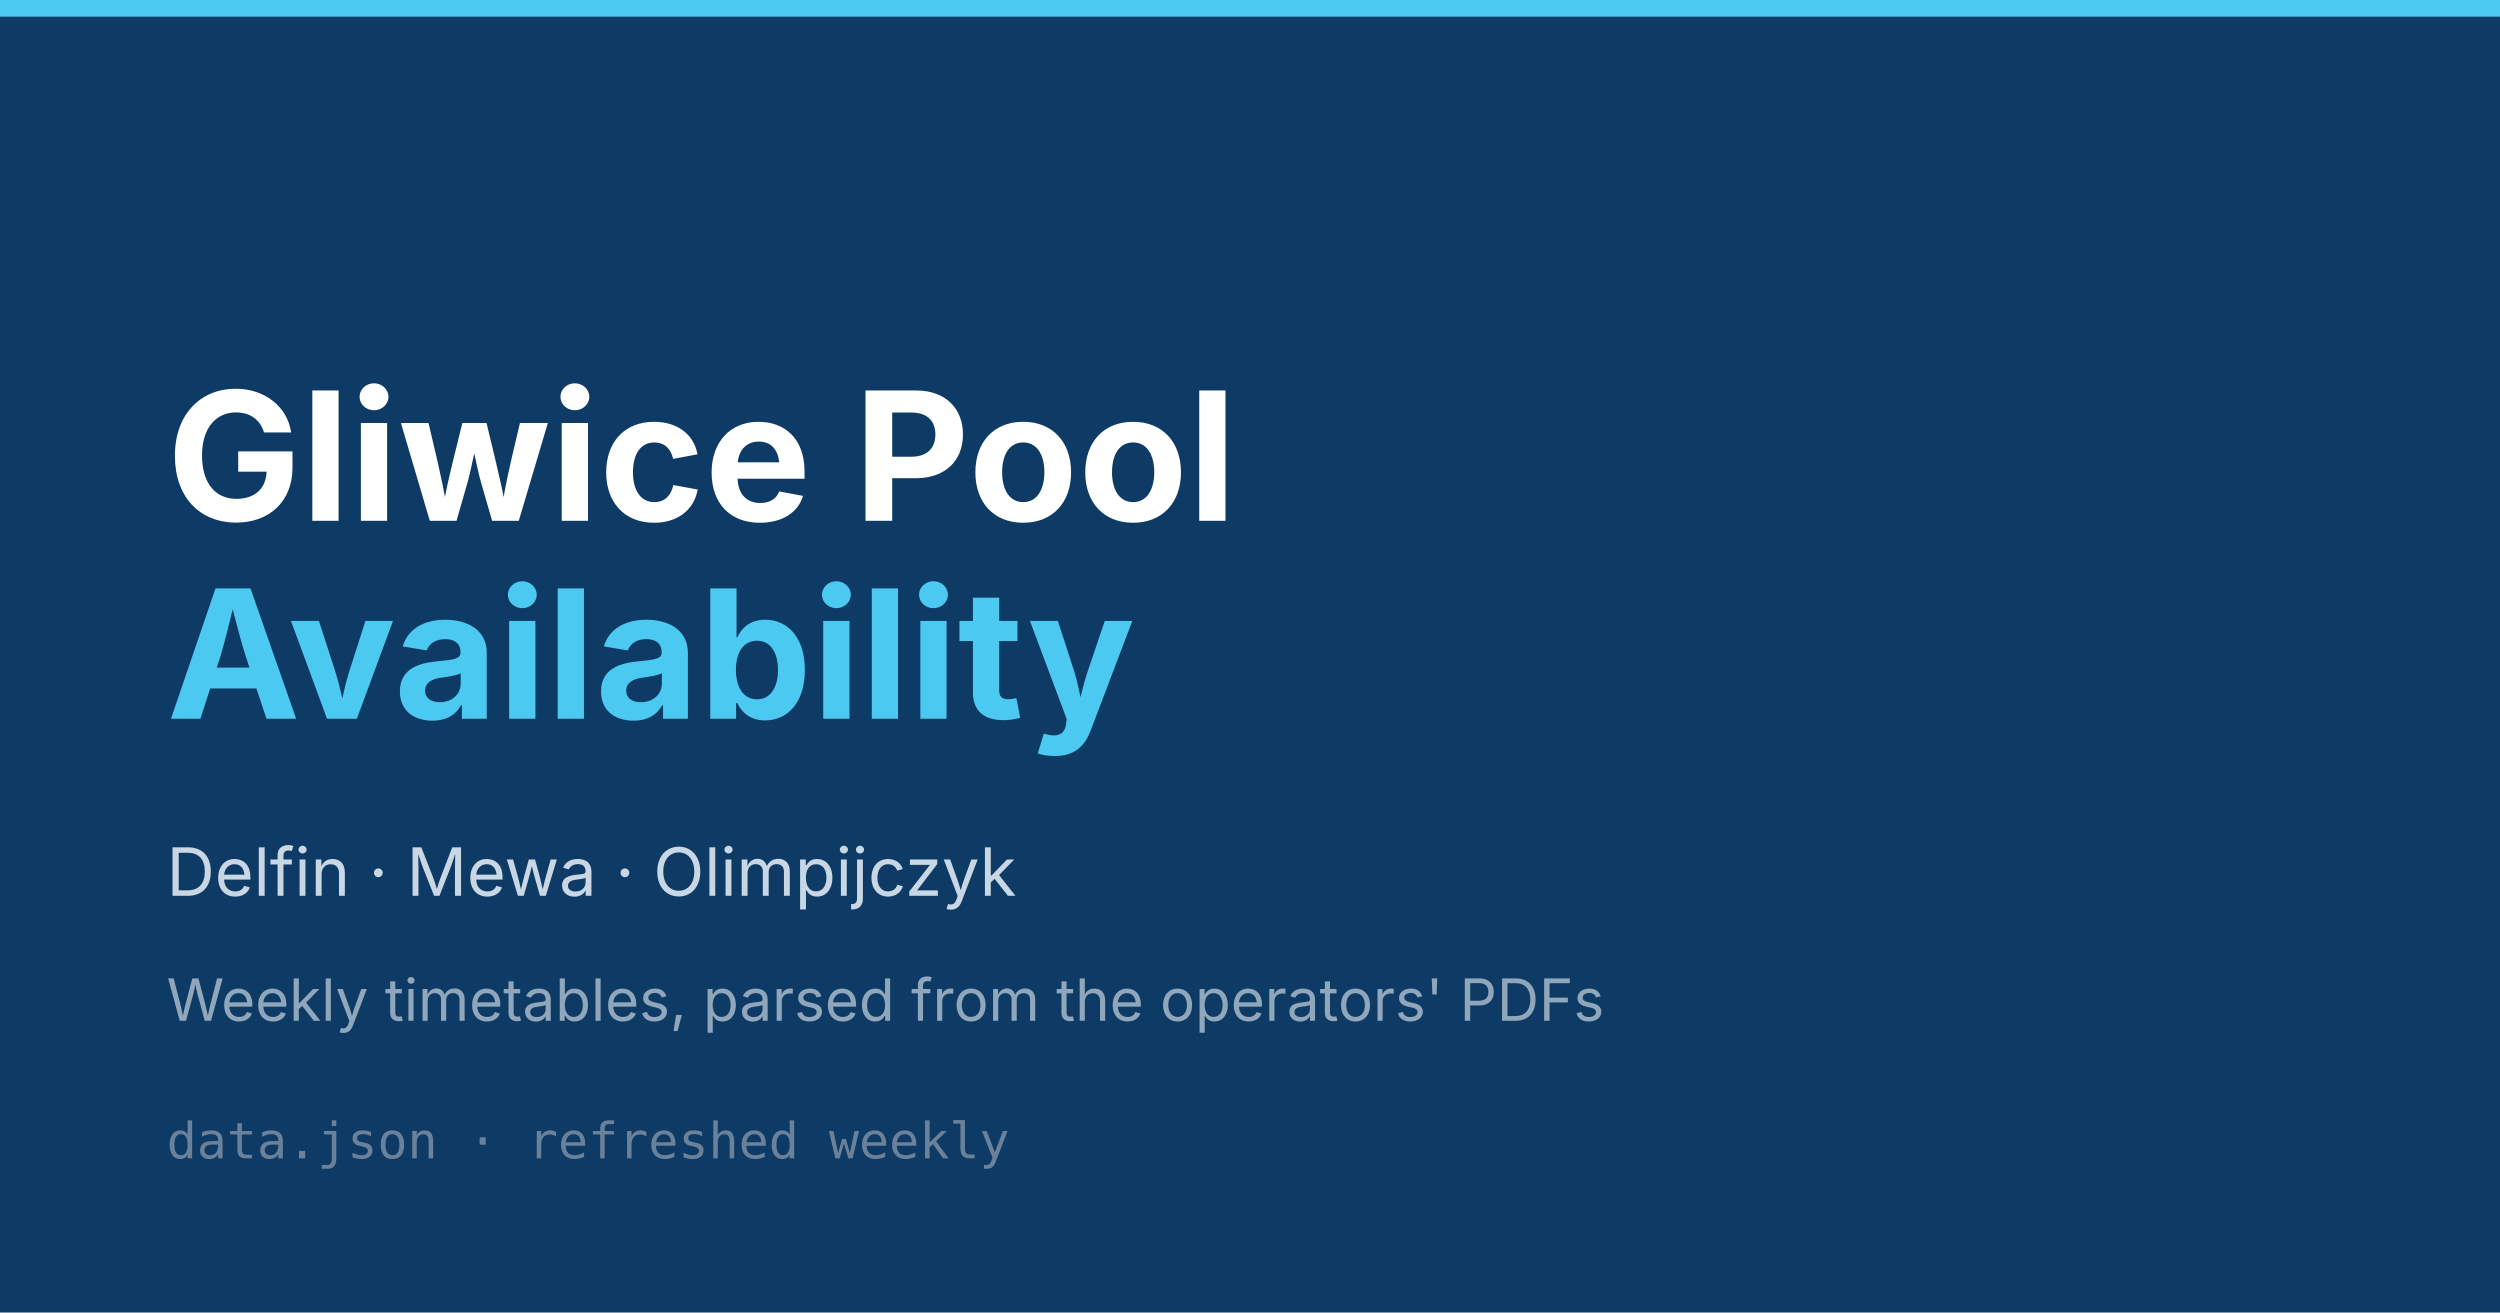
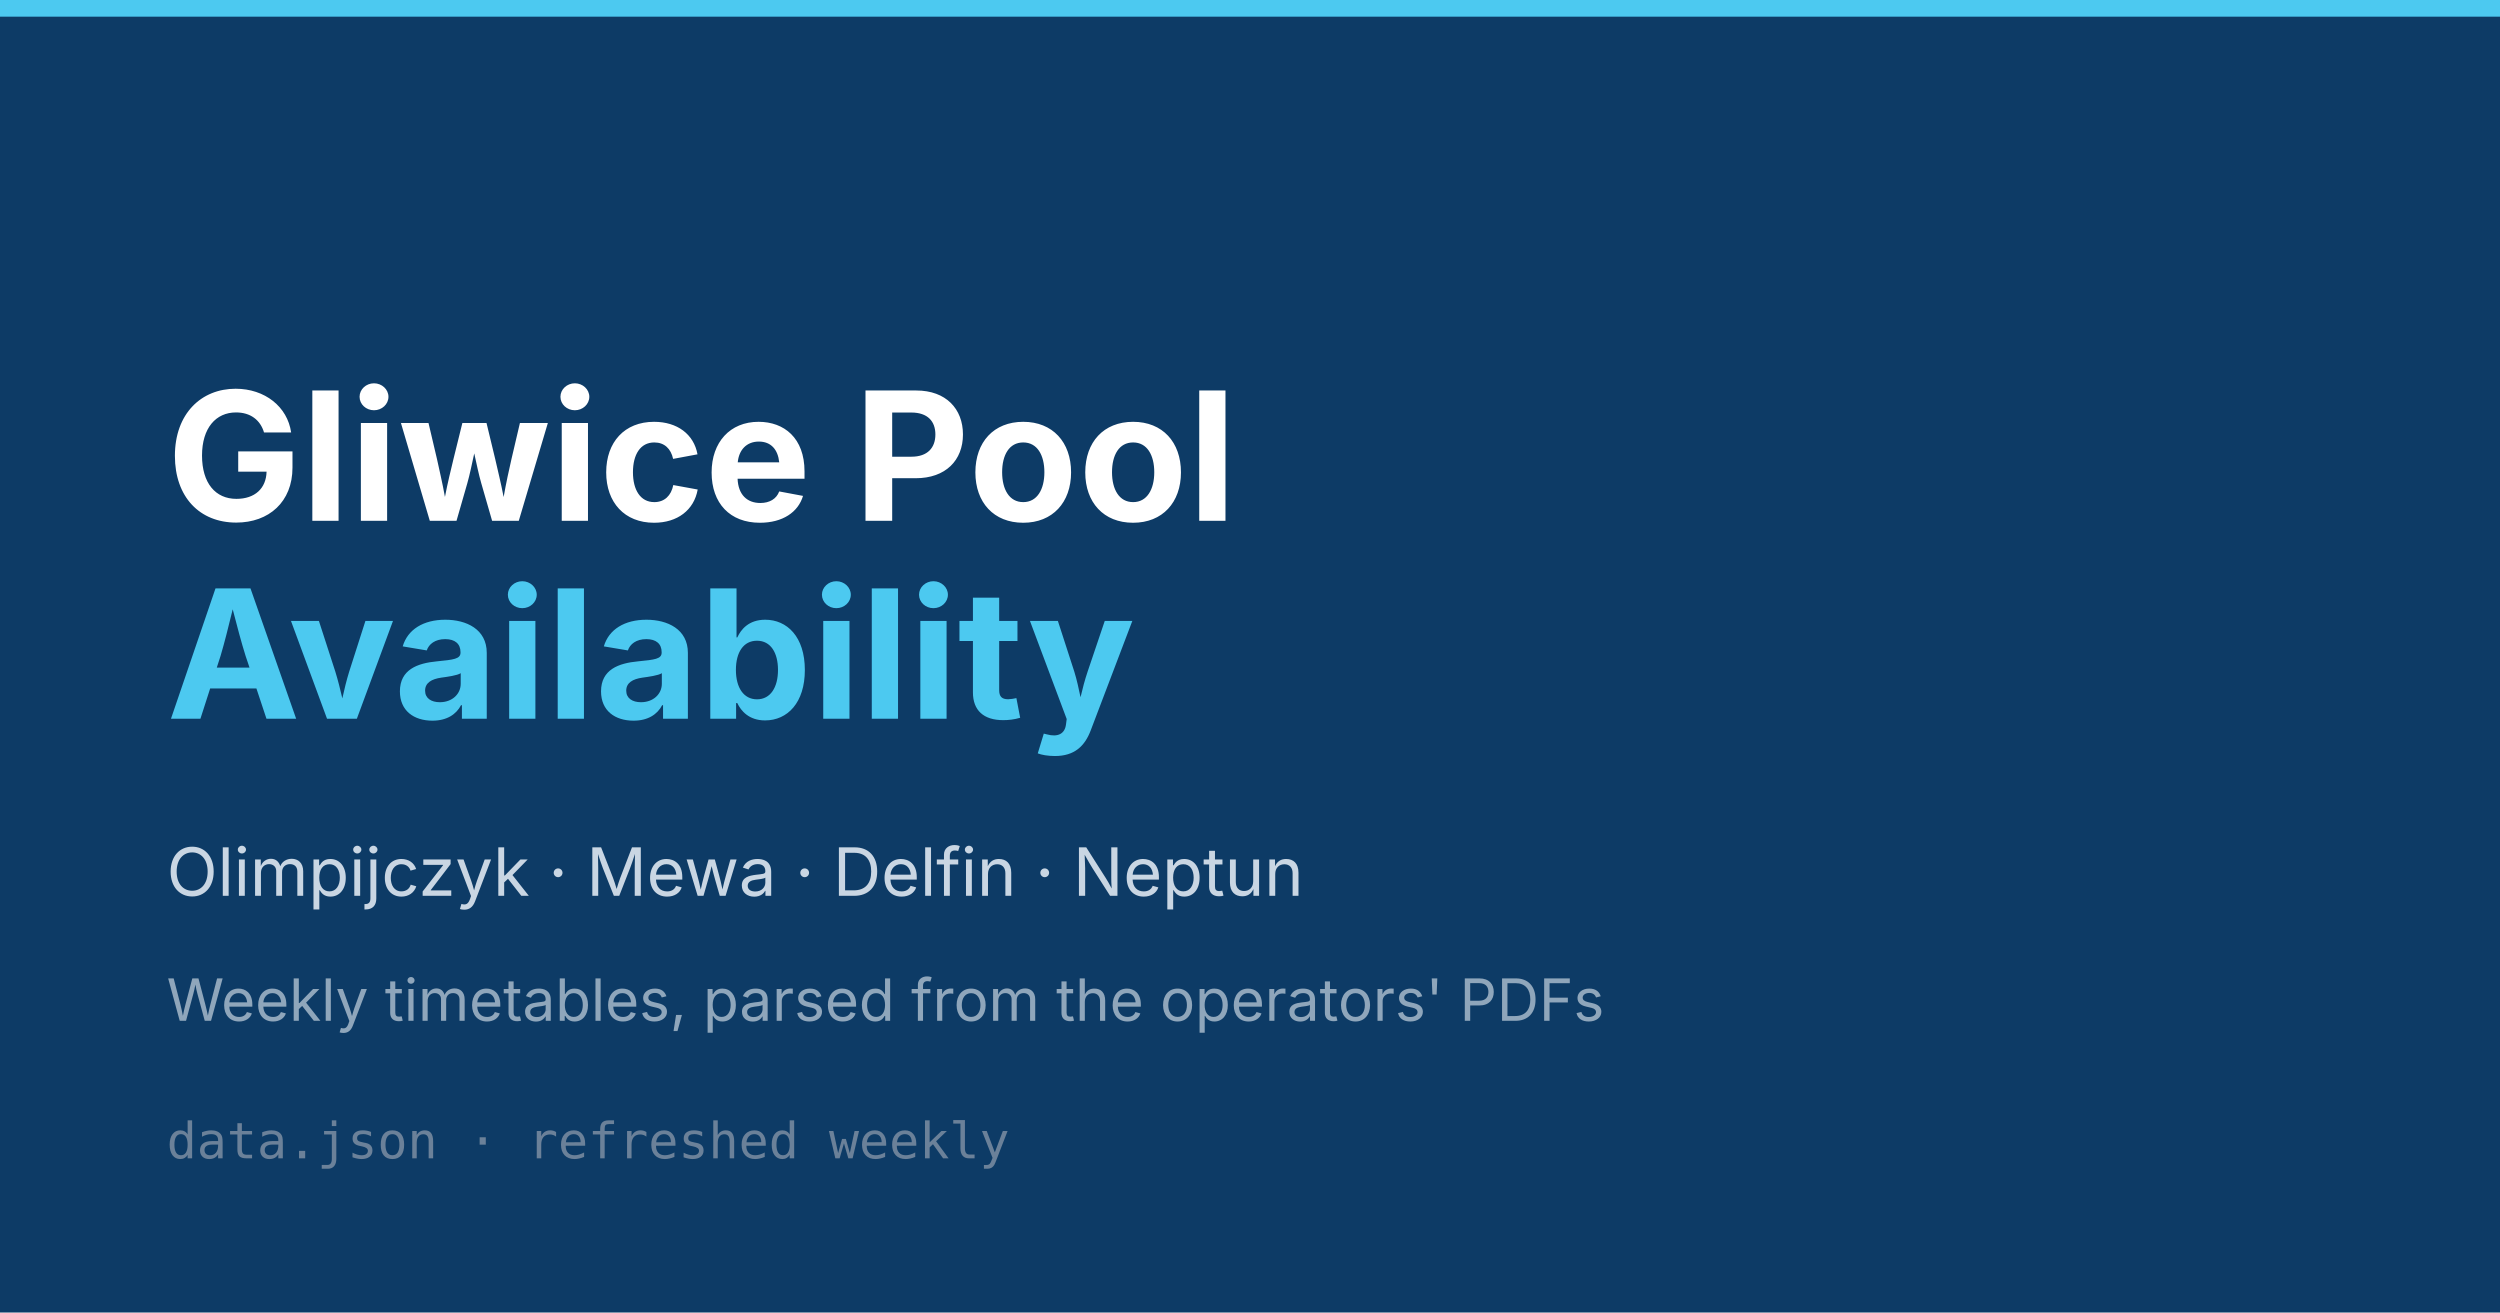
<svg xmlns="http://www.w3.org/2000/svg" width="1200" height="630" viewBox="0 0 1200 630" role="img" aria-label="Gliwice Pool Availability">
  <rect width="1200" height="630" fill="#0d3b66" />
  <rect x="0" y="0" width="1200" height="8" fill="#4cc9f0" />
  <text x="80" y="250" font-family="system-ui, -apple-system, Segoe UI, sans-serif" font-size="86" font-weight="700" fill="#ffffff">Gliwice Pool</text>
  <text x="80" y="345" font-family="system-ui, -apple-system, Segoe UI, sans-serif" font-size="86" font-weight="700" fill="#4cc9f0">Availability</text>
-   <text x="80" y="430" font-family="system-ui, -apple-system, Segoe UI, sans-serif" font-size="32" fill="#c9d6e3">Delfin · Mewa · Olimpijczyk</text>
+   <text x="80" y="430" font-family="system-ui, -apple-system, Segoe UI, sans-serif" font-size="32" fill="#c9d6e3">Olimpijczyk · Mewa · Delfin · Neptun</text>
  <text x="80" y="490" font-family="system-ui, -apple-system, Segoe UI, sans-serif" font-size="28" fill="#8fa6bb">Weekly timetables, parsed from the operators' PDFs</text>
  <text x="80" y="556" font-family="ui-monospace, SFMono-Regular, Menlo, monospace" font-size="24" fill="#6b8199">data.json · refreshed weekly</text>
</svg>
